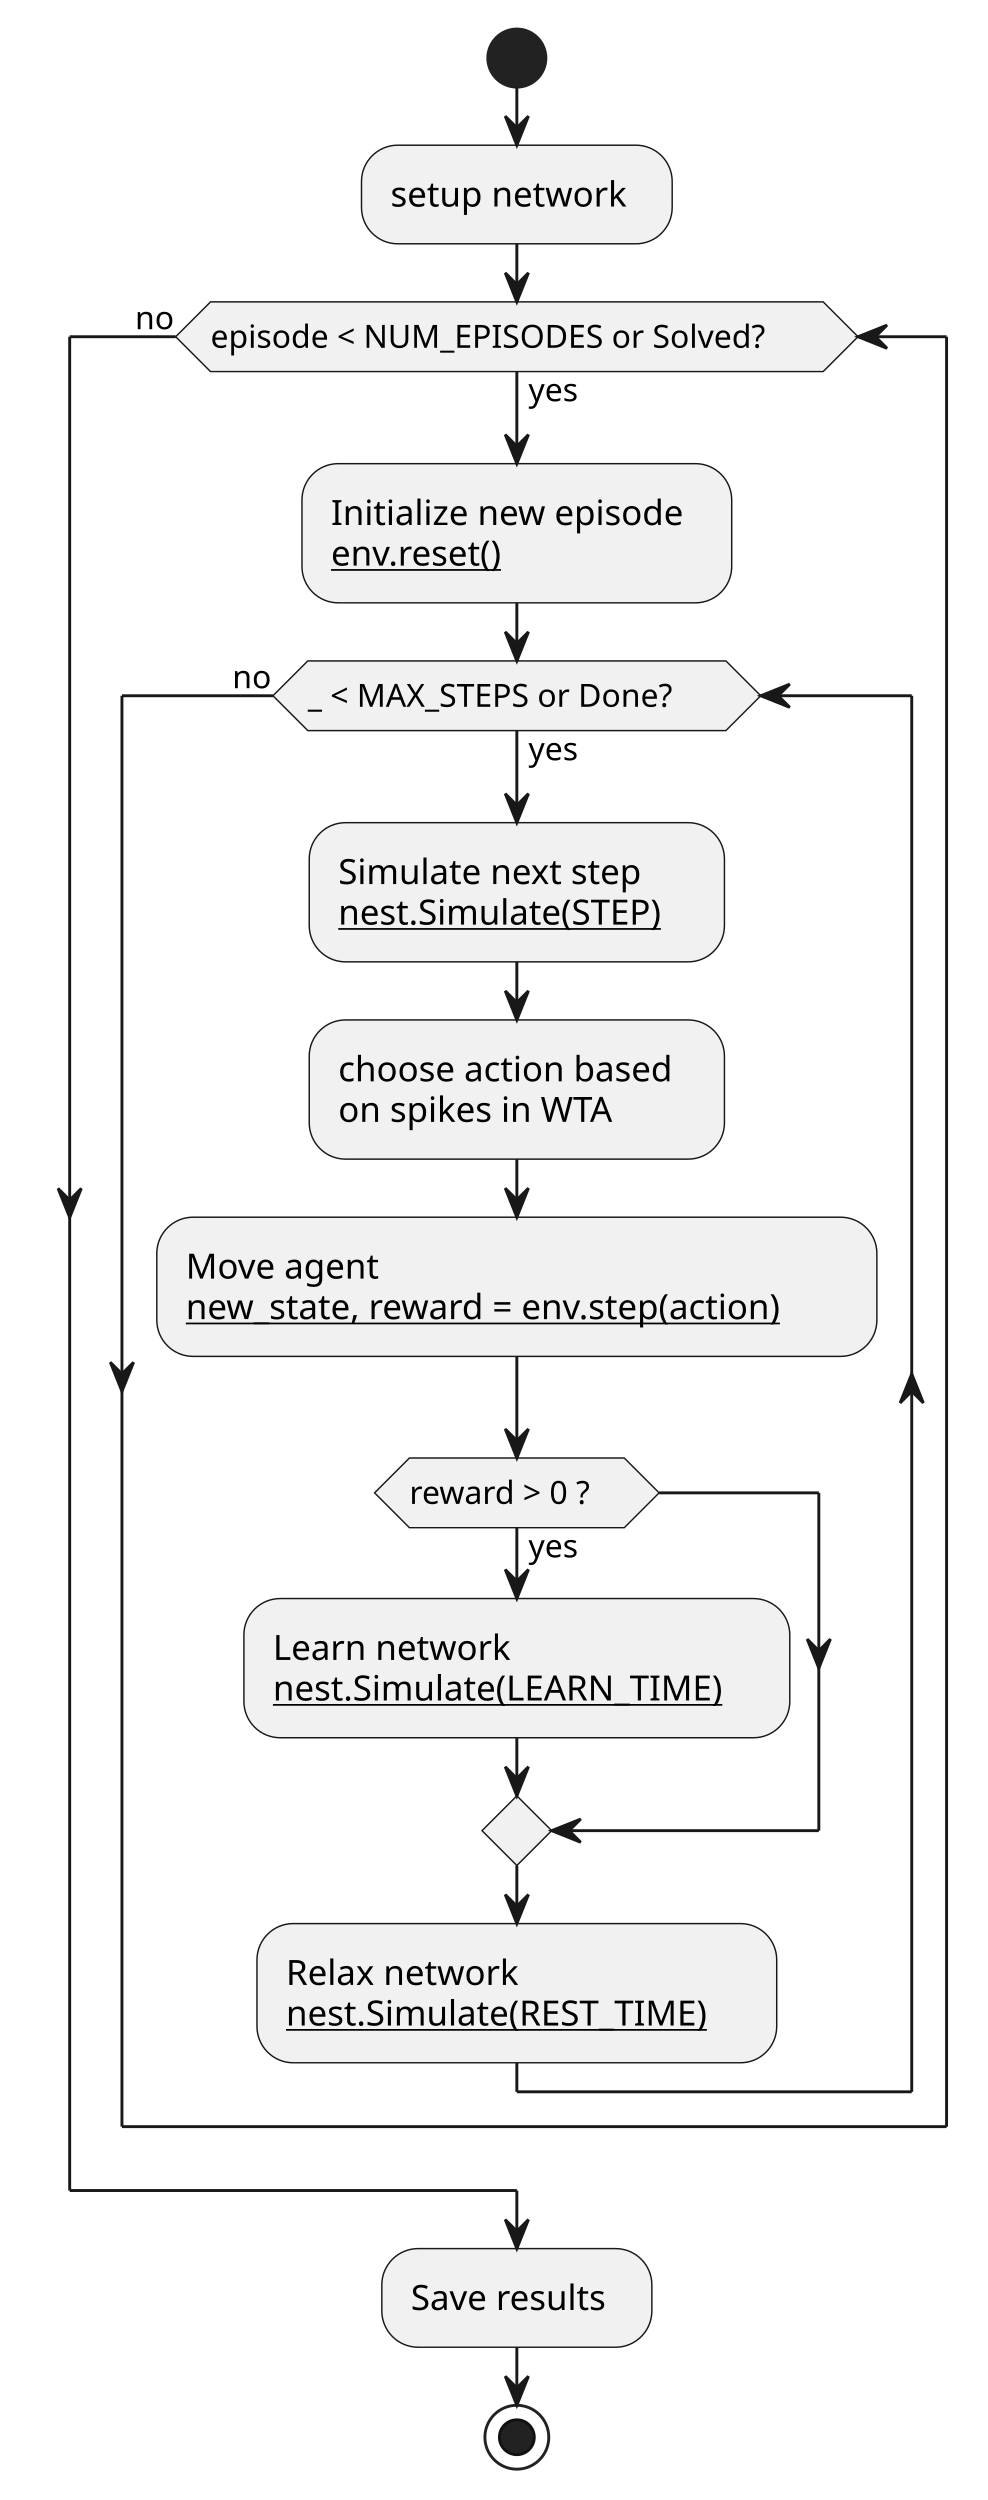
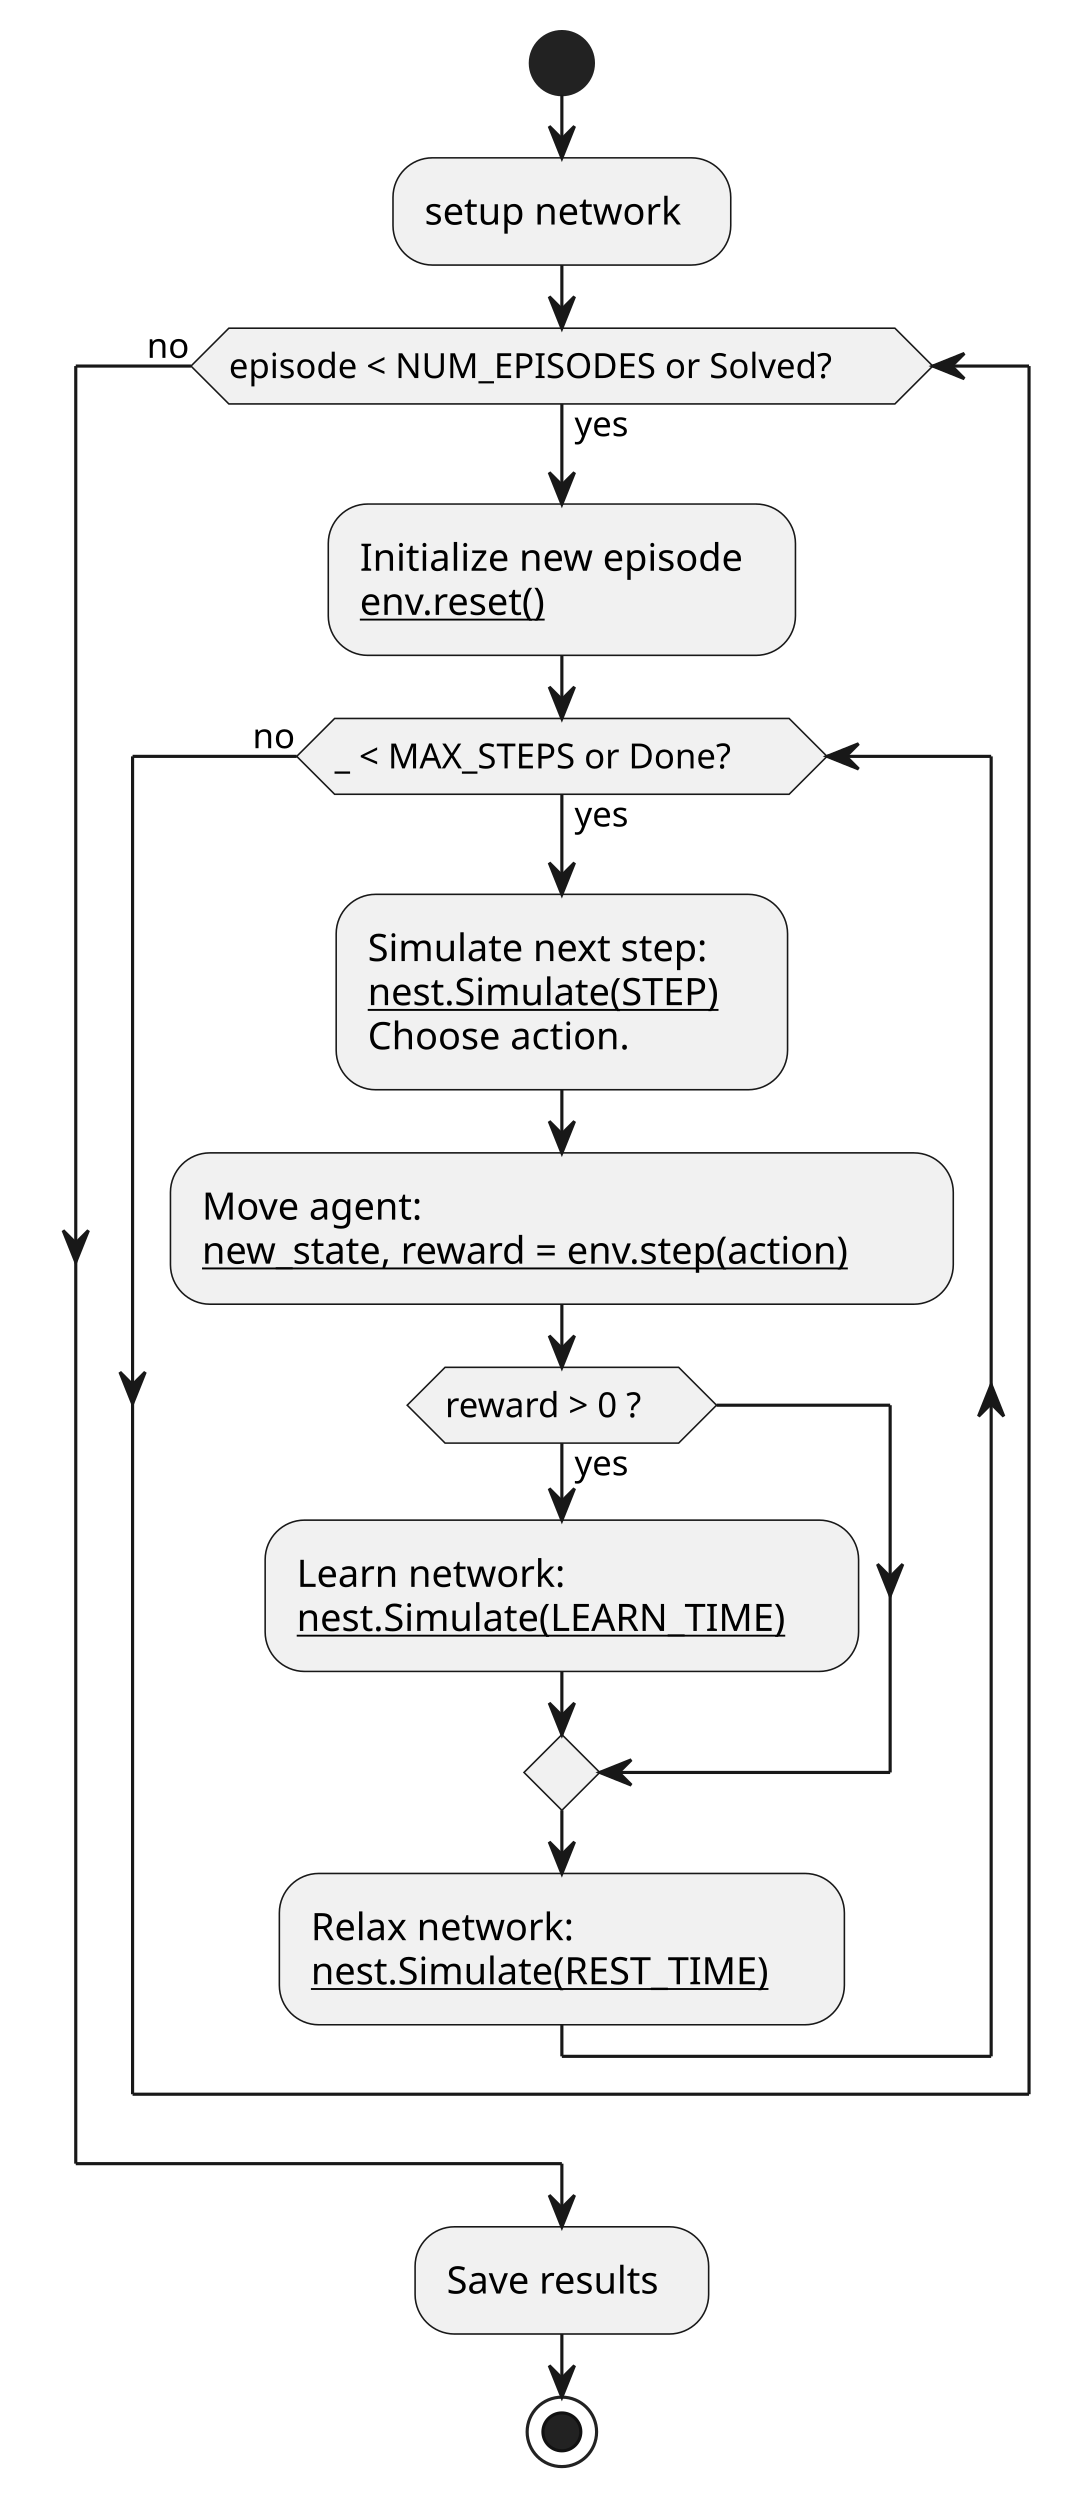
- <svg xmlns="http://www.w3.org/2000/svg" contentStyleType="text/css" height="861px" preserveAspectRatio="none" style="width:340px;height:861px;background:#FFFFFF;" version="1.1" viewBox="0 0 340 861" width="340px" zoomAndPan="magnify">
+ <svg xmlns="http://www.w3.org/2000/svg" contentStyleType="text/css" height="792px" preserveAspectRatio="none" style="width:340px;height:792px;background:#FFFFFF;" version="1.1" viewBox="0 0 340 792" width="340px" zoomAndPan="magnify">
  <defs />
  <g>
    <ellipse cx="178" cy="20" fill="#222222" rx="10" ry="10" style="stroke:#222222;stroke-width:1.0;" />
    <rect fill="#F1F1F1" height="33.969" rx="12.5" ry="12.5" style="stroke:#181818;stroke-width:0.5;" width="107" x="124.5" y="50" />
    <text fill="#000000" font-family="sans-serif" font-size="12" lengthAdjust="spacing" textLength="87" x="134.5" y="71.139">setup network</text>
    <rect fill="#F1F1F1" height="47.938" rx="12.5" ry="12.5" style="stroke:#181818;stroke-width:0.5;" width="148" x="104" y="159.679" />
    <text fill="#000000" font-family="sans-serif" font-size="12" lengthAdjust="spacing" textLength="128" x="114" y="180.818">Initialize new episode</text>
    <text fill="#000000" font-family="sans-serif" font-size="12" lengthAdjust="spacing" text-decoration="underline" textLength="66" x="114" y="194.787">env.reset()</text>
-     <rect fill="#F1F1F1" height="47.938" rx="12.5" ry="12.5" style="stroke:#181818;stroke-width:0.5;" width="143" x="106.5" y="283.327" />
-     <text fill="#000000" font-family="sans-serif" font-size="12" lengthAdjust="spacing" textLength="114" x="116.5" y="304.466">Simulate next step</text>
+     <rect fill="#F1F1F1" height="61.906" rx="12.5" ry="12.5" style="stroke:#181818;stroke-width:0.5;" width="143" x="106.5" y="283.327" />
+     <text fill="#000000" font-family="sans-serif" font-size="12" lengthAdjust="spacing" textLength="118" x="116.5" y="304.466">Simulate next step:</text>
    <text fill="#000000" font-family="sans-serif" font-size="12" lengthAdjust="spacing" text-decoration="underline" textLength="123" x="116.5" y="318.435">nest.Simulate(STEP)</text>
-     <rect fill="#F1F1F1" height="47.938" rx="12.5" ry="12.5" style="stroke:#181818;stroke-width:0.5;" width="143" x="106.5" y="351.265" />
-     <text fill="#000000" font-family="sans-serif" font-size="12" lengthAdjust="spacing" textLength="123" x="116.5" y="372.403">choose action based</text>
-     <text fill="#000000" font-family="sans-serif" font-size="12" lengthAdjust="spacing" textLength="102" x="116.5" y="386.372">on spikes in WTA</text>
-     <rect fill="#F1F1F1" height="47.938" rx="12.5" ry="12.5" style="stroke:#181818;stroke-width:0.5;" width="248" x="54" y="419.202" />
-     <text fill="#000000" font-family="sans-serif" font-size="12" lengthAdjust="spacing" textLength="70" x="64" y="440.341">Move agent</text>
-     <text fill="#000000" font-family="sans-serif" font-size="12" lengthAdjust="spacing" text-decoration="underline" textLength="228" x="64" y="454.31">new_state, reward = env.step(action)</text>
-     <rect fill="#F1F1F1" height="47.938" rx="12.5" ry="12.5" style="stroke:#181818;stroke-width:0.5;" width="188" x="84" y="550.542" />
-     <text fill="#000000" font-family="sans-serif" font-size="12" lengthAdjust="spacing" textLength="87" x="94" y="571.681">Learn network</text>
-     <text fill="#000000" font-family="sans-serif" font-size="12" lengthAdjust="spacing" text-decoration="underline" textLength="168" x="94" y="585.649">nest.Simulate(LEARN_TIME)</text>
-     <polygon fill="#F1F1F1" points="141,502.14,215,502.14,227,514.14,215,526.14,141,526.14,129,514.14,141,502.14" style="stroke:#181818;stroke-width:0.5;" />
-     <text fill="#000000" font-family="sans-serif" font-size="11" lengthAdjust="spacing" textLength="20" x="182" y="536.35">yes</text>
-     <text fill="#000000" font-family="sans-serif" font-size="11" lengthAdjust="spacing" textLength="74" x="141" y="517.948">reward &gt; 0 ?</text>
-     <polygon fill="#F1F1F1" points="178,618.48,190,630.48,178,642.48,166,630.48,178,618.48" style="stroke:#181818;stroke-width:0.5;" />
-     <rect fill="#F1F1F1" height="47.938" rx="12.5" ry="12.5" style="stroke:#181818;stroke-width:0.5;" width="179" x="88.5" y="662.48" />
-     <text fill="#000000" font-family="sans-serif" font-size="12" lengthAdjust="spacing" textLength="85" x="98.5" y="683.618">Relax network</text>
-     <text fill="#000000" font-family="sans-serif" font-size="12" lengthAdjust="spacing" text-decoration="underline" textLength="159" x="98.5" y="697.587">nest.Simulate(REST_TIME)</text>
+     <text fill="#000000" font-family="sans-serif" font-size="12" lengthAdjust="spacing" textLength="88" x="116.5" y="332.403">Choose action.</text>
+     <rect fill="#F1F1F1" height="47.938" rx="12.5" ry="12.5" style="stroke:#181818;stroke-width:0.5;" width="248" x="54" y="365.233" />
+     <text fill="#000000" font-family="sans-serif" font-size="12" lengthAdjust="spacing" textLength="74" x="64" y="386.372">Move agent:</text>
+     <text fill="#000000" font-family="sans-serif" font-size="12" lengthAdjust="spacing" text-decoration="underline" textLength="228" x="64" y="400.341">new_state, reward = env.step(action)</text>
+     <rect fill="#F1F1F1" height="47.938" rx="12.5" ry="12.5" style="stroke:#181818;stroke-width:0.5;" width="188" x="84" y="481.573" />
+     <text fill="#000000" font-family="sans-serif" font-size="12" lengthAdjust="spacing" textLength="91" x="94" y="502.712">Learn network:</text>
+     <text fill="#000000" font-family="sans-serif" font-size="12" lengthAdjust="spacing" text-decoration="underline" textLength="168" x="94" y="516.681">nest.Simulate(LEARN_TIME)</text>
+     <polygon fill="#F1F1F1" points="141,433.171,215,433.171,227,445.171,215,457.171,141,457.171,129,445.171,141,433.171" style="stroke:#181818;stroke-width:0.5;" />
+     <text fill="#000000" font-family="sans-serif" font-size="11" lengthAdjust="spacing" textLength="20" x="182" y="467.381">yes</text>
+     <text fill="#000000" font-family="sans-serif" font-size="11" lengthAdjust="spacing" textLength="74" x="141" y="448.979">reward &gt; 0 ?</text>
+     <polygon fill="#F1F1F1" points="178,549.511,190,561.511,178,573.511,166,561.511,178,549.511" style="stroke:#181818;stroke-width:0.5;" />
+     <rect fill="#F1F1F1" height="47.938" rx="12.5" ry="12.5" style="stroke:#181818;stroke-width:0.5;" width="179" x="88.5" y="593.511" />
+     <text fill="#000000" font-family="sans-serif" font-size="12" lengthAdjust="spacing" textLength="89" x="98.5" y="614.649">Relax network:</text>
+     <text fill="#000000" font-family="sans-serif" font-size="12" lengthAdjust="spacing" text-decoration="underline" textLength="159" x="98.5" y="628.618">nest.Simulate(REST_TIME)</text>
    <polygon fill="#F1F1F1" points="106,227.617,250,227.617,262,239.617,250,251.617,106,251.617,94,239.617,106,227.617" style="stroke:#181818;stroke-width:0.5;" />
    <text fill="#000000" font-family="sans-serif" font-size="11" lengthAdjust="spacing" textLength="20" x="182" y="261.827">yes</text>
    <text fill="#000000" font-family="sans-serif" font-size="11" lengthAdjust="spacing" textLength="144" x="106" y="243.425">_ &lt; MAX_STEPS or Done?</text>
    <text fill="#000000" font-family="sans-serif" font-size="11" lengthAdjust="spacing" textLength="14" x="80" y="237.023">no</text>
    <polygon fill="#F1F1F1" points="72.5,103.969,283.5,103.969,295.5,115.969,283.5,127.969,72.5,127.969,60.5,115.969,72.5,103.969" style="stroke:#181818;stroke-width:0.5;" />
    <text fill="#000000" font-family="sans-serif" font-size="11" lengthAdjust="spacing" textLength="20" x="182" y="138.179">yes</text>
    <text fill="#000000" font-family="sans-serif" font-size="11" lengthAdjust="spacing" textLength="211" x="72.5" y="119.777">episode &lt; NUM_EPISODES or Solved?</text>
    <text fill="#000000" font-family="sans-serif" font-size="11" lengthAdjust="spacing" textLength="14" x="46.5" y="113.374">no</text>
-     <rect fill="#F1F1F1" height="33.969" rx="12.5" ry="12.5" style="stroke:#181818;stroke-width:0.5;" width="93" x="131.5" y="774.417" />
-     <text fill="#000000" font-family="sans-serif" font-size="12" lengthAdjust="spacing" textLength="73" x="141.5" y="795.556">Save results</text>
-     <ellipse cx="178" cy="839.386" fill="none" rx="11" ry="11" style="stroke:#222222;stroke-width:1.0;" />
-     <ellipse cx="178" cy="839.386" fill="#222222" rx="6" ry="6" style="stroke:#111111;stroke-width:1.0;" />
+     <rect fill="#F1F1F1" height="33.969" rx="12.5" ry="12.5" style="stroke:#181818;stroke-width:0.5;" width="93" x="131.5" y="705.448" />
+     <text fill="#000000" font-family="sans-serif" font-size="12" lengthAdjust="spacing" textLength="73" x="141.5" y="726.587">Save results</text>
+     <ellipse cx="178" cy="770.417" fill="none" rx="11" ry="11" style="stroke:#222222;stroke-width:1.0;" />
+     <ellipse cx="178" cy="770.417" fill="#222222" rx="6" ry="6" style="stroke:#111111;stroke-width:1.0;" />
    <line style="stroke:#181818;stroke-width:1.0;" x1="178" x2="178" y1="30" y2="50" />
    <polygon fill="#181818" points="174,40,178,50,182,40,178,44" style="stroke:#181818;stroke-width:1.0;" />
-     <line style="stroke:#181818;stroke-width:1.0;" x1="178" x2="178" y1="331.265" y2="351.265" />
-     <polygon fill="#181818" points="174,341.265,178,351.265,182,341.265,178,345.265" style="stroke:#181818;stroke-width:1.0;" />
-     <line style="stroke:#181818;stroke-width:1.0;" x1="178" x2="178" y1="399.202" y2="419.202" />
-     <polygon fill="#181818" points="174,409.202,178,419.202,182,409.202,178,413.202" style="stroke:#181818;stroke-width:1.0;" />
-     <line style="stroke:#181818;stroke-width:1.0;" x1="178" x2="178" y1="526.14" y2="550.542" />
-     <polygon fill="#181818" points="174,540.542,178,550.542,182,540.542,178,544.542" style="stroke:#181818;stroke-width:1.0;" />
-     <line style="stroke:#181818;stroke-width:1.0;" x1="227" x2="282" y1="514.14" y2="514.14" />
-     <polygon fill="#181818" points="278,564.511,282,574.511,286,564.511,282,568.511" style="stroke:#181818;stroke-width:1.0;" />
-     <line style="stroke:#181818;stroke-width:1.0;" x1="282" x2="282" y1="514.14" y2="630.48" />
-     <line style="stroke:#181818;stroke-width:1.0;" x1="282" x2="190" y1="630.48" y2="630.48" />
-     <polygon fill="#181818" points="200,626.48,190,630.48,200,634.48,196,630.48" style="stroke:#181818;stroke-width:1.0;" />
-     <line style="stroke:#181818;stroke-width:1.0;" x1="178" x2="178" y1="598.48" y2="618.48" />
-     <polygon fill="#181818" points="174,608.48,178,618.48,182,608.48,178,612.48" style="stroke:#181818;stroke-width:1.0;" />
-     <line style="stroke:#181818;stroke-width:1.0;" x1="178" x2="178" y1="467.14" y2="502.14" />
-     <polygon fill="#181818" points="174,492.14,178,502.14,182,492.14,178,496.14" style="stroke:#181818;stroke-width:1.0;" />
-     <line style="stroke:#181818;stroke-width:1.0;" x1="178" x2="178" y1="642.48" y2="662.48" />
-     <polygon fill="#181818" points="174,652.48,178,662.48,182,652.48,178,656.48" style="stroke:#181818;stroke-width:1.0;" />
+     <line style="stroke:#181818;stroke-width:1.0;" x1="178" x2="178" y1="345.233" y2="365.233" />
+     <polygon fill="#181818" points="174,355.233,178,365.233,182,355.233,178,359.233" style="stroke:#181818;stroke-width:1.0;" />
+     <line style="stroke:#181818;stroke-width:1.0;" x1="178" x2="178" y1="457.171" y2="481.573" />
+     <polygon fill="#181818" points="174,471.573,178,481.573,182,471.573,178,475.573" style="stroke:#181818;stroke-width:1.0;" />
+     <line style="stroke:#181818;stroke-width:1.0;" x1="227" x2="282" y1="445.171" y2="445.171" />
+     <polygon fill="#181818" points="278,495.542,282,505.542,286,495.542,282,499.542" style="stroke:#181818;stroke-width:1.0;" />
+     <line style="stroke:#181818;stroke-width:1.0;" x1="282" x2="282" y1="445.171" y2="561.511" />
+     <line style="stroke:#181818;stroke-width:1.0;" x1="282" x2="190" y1="561.511" y2="561.511" />
+     <polygon fill="#181818" points="200,557.511,190,561.511,200,565.511,196,561.511" style="stroke:#181818;stroke-width:1.0;" />
+     <line style="stroke:#181818;stroke-width:1.0;" x1="178" x2="178" y1="529.511" y2="549.511" />
+     <polygon fill="#181818" points="174,539.511,178,549.511,182,539.511,178,543.511" style="stroke:#181818;stroke-width:1.0;" />
+     <line style="stroke:#181818;stroke-width:1.0;" x1="178" x2="178" y1="413.171" y2="433.171" />
+     <polygon fill="#181818" points="174,423.171,178,433.171,182,423.171,178,427.171" style="stroke:#181818;stroke-width:1.0;" />
+     <line style="stroke:#181818;stroke-width:1.0;" x1="178" x2="178" y1="573.511" y2="593.511" />
+     <polygon fill="#181818" points="174,583.511,178,593.511,182,583.511,178,587.511" style="stroke:#181818;stroke-width:1.0;" />
    <line style="stroke:#181818;stroke-width:1.0;" x1="178" x2="178" y1="251.617" y2="283.327" />
    <polygon fill="#181818" points="174,273.327,178,283.327,182,273.327,178,277.327" style="stroke:#181818;stroke-width:1.0;" />
-     <line style="stroke:#181818;stroke-width:1.0;" x1="178" x2="178" y1="710.417" y2="720.417" />
-     <line style="stroke:#181818;stroke-width:1.0;" x1="178" x2="314" y1="720.417" y2="720.417" />
-     <polygon fill="#181818" points="310,483.171,314,473.171,318,483.171,314,479.171" style="stroke:#181818;stroke-width:1.0;" />
-     <line style="stroke:#181818;stroke-width:1.0;" x1="314" x2="314" y1="239.617" y2="720.417" />
+     <line style="stroke:#181818;stroke-width:1.0;" x1="178" x2="178" y1="641.448" y2="651.448" />
+     <line style="stroke:#181818;stroke-width:1.0;" x1="178" x2="314" y1="651.448" y2="651.448" />
+     <polygon fill="#181818" points="310,448.687,314,438.687,318,448.687,314,444.687" style="stroke:#181818;stroke-width:1.0;" />
+     <line style="stroke:#181818;stroke-width:1.0;" x1="314" x2="314" y1="239.617" y2="651.448" />
    <line style="stroke:#181818;stroke-width:1.0;" x1="314" x2="262" y1="239.617" y2="239.617" />
    <polygon fill="#181818" points="272,235.617,262,239.617,272,243.617,268,239.617" style="stroke:#181818;stroke-width:1.0;" />
    <line style="stroke:#181818;stroke-width:1.0;" x1="94" x2="42" y1="239.617" y2="239.617" />
-     <polygon fill="#181818" points="38,469.171,42,479.171,46,469.171,42,473.171" style="stroke:#181818;stroke-width:1.0;" />
-     <line style="stroke:#181818;stroke-width:1.0;" x1="42" x2="42" y1="239.617" y2="732.417" />
-     <line style="stroke:#181818;stroke-width:1.0;" x1="42" x2="326" y1="732.417" y2="732.417" />
-     <line style="stroke:#181818;stroke-width:1.0;" x1="326" x2="326" y1="115.969" y2="732.417" />
+     <polygon fill="#181818" points="38,434.687,42,444.687,46,434.687,42,438.687" style="stroke:#181818;stroke-width:1.0;" />
+     <line style="stroke:#181818;stroke-width:1.0;" x1="42" x2="42" y1="239.617" y2="663.448" />
+     <line style="stroke:#181818;stroke-width:1.0;" x1="42" x2="326" y1="663.448" y2="663.448" />
+     <line style="stroke:#181818;stroke-width:1.0;" x1="326" x2="326" y1="115.969" y2="663.448" />
    <line style="stroke:#181818;stroke-width:1.0;" x1="326" x2="295.5" y1="115.969" y2="115.969" />
    <polygon fill="#181818" points="305.5,111.969,295.5,115.969,305.5,119.969,301.5,115.969" style="stroke:#181818;stroke-width:1.0;" />
    <line style="stroke:#181818;stroke-width:1.0;" x1="178" x2="178" y1="207.617" y2="227.617" />
    <polygon fill="#181818" points="174,217.617,178,227.617,182,217.617,178,221.617" style="stroke:#181818;stroke-width:1.0;" />
    <line style="stroke:#181818;stroke-width:1.0;" x1="178" x2="178" y1="127.969" y2="159.679" />
    <polygon fill="#181818" points="174,149.679,178,159.679,182,149.679,178,153.679" style="stroke:#181818;stroke-width:1.0;" />
    <line style="stroke:#181818;stroke-width:1.0;" x1="60.5" x2="24" y1="115.969" y2="115.969" />
-     <polygon fill="#181818" points="20,409.3,24,419.3,28,409.3,24,413.3" style="stroke:#181818;stroke-width:1.0;" />
-     <line style="stroke:#181818;stroke-width:1.0;" x1="24" x2="24" y1="115.969" y2="754.417" />
-     <line style="stroke:#181818;stroke-width:1.0;" x1="24" x2="178" y1="754.417" y2="754.417" />
-     <line style="stroke:#181818;stroke-width:1.0;" x1="178" x2="178" y1="754.417" y2="774.417" />
-     <polygon fill="#181818" points="174,764.417,178,774.417,182,764.417,178,768.417" style="stroke:#181818;stroke-width:1.0;" />
+     <polygon fill="#181818" points="20,389.815,24,399.815,28,389.815,24,393.815" style="stroke:#181818;stroke-width:1.0;" />
+     <line style="stroke:#181818;stroke-width:1.0;" x1="24" x2="24" y1="115.969" y2="685.448" />
+     <line style="stroke:#181818;stroke-width:1.0;" x1="24" x2="178" y1="685.448" y2="685.448" />
+     <line style="stroke:#181818;stroke-width:1.0;" x1="178" x2="178" y1="685.448" y2="705.448" />
+     <polygon fill="#181818" points="174,695.448,178,705.448,182,695.448,178,699.448" style="stroke:#181818;stroke-width:1.0;" />
    <line style="stroke:#181818;stroke-width:1.0;" x1="178" x2="178" y1="83.969" y2="103.969" />
    <polygon fill="#181818" points="174,93.969,178,103.969,182,93.969,178,97.969" style="stroke:#181818;stroke-width:1.0;" />
-     <line style="stroke:#181818;stroke-width:1.0;" x1="178" x2="178" y1="808.386" y2="828.386" />
-     <polygon fill="#181818" points="174,818.386,178,828.386,182,818.386,178,822.386" style="stroke:#181818;stroke-width:1.0;" />
+     <line style="stroke:#181818;stroke-width:1.0;" x1="178" x2="178" y1="739.417" y2="759.417" />
+     <polygon fill="#181818" points="174,749.417,178,759.417,182,749.417,178,753.417" style="stroke:#181818;stroke-width:1.0;" />
  </g>
</svg>
